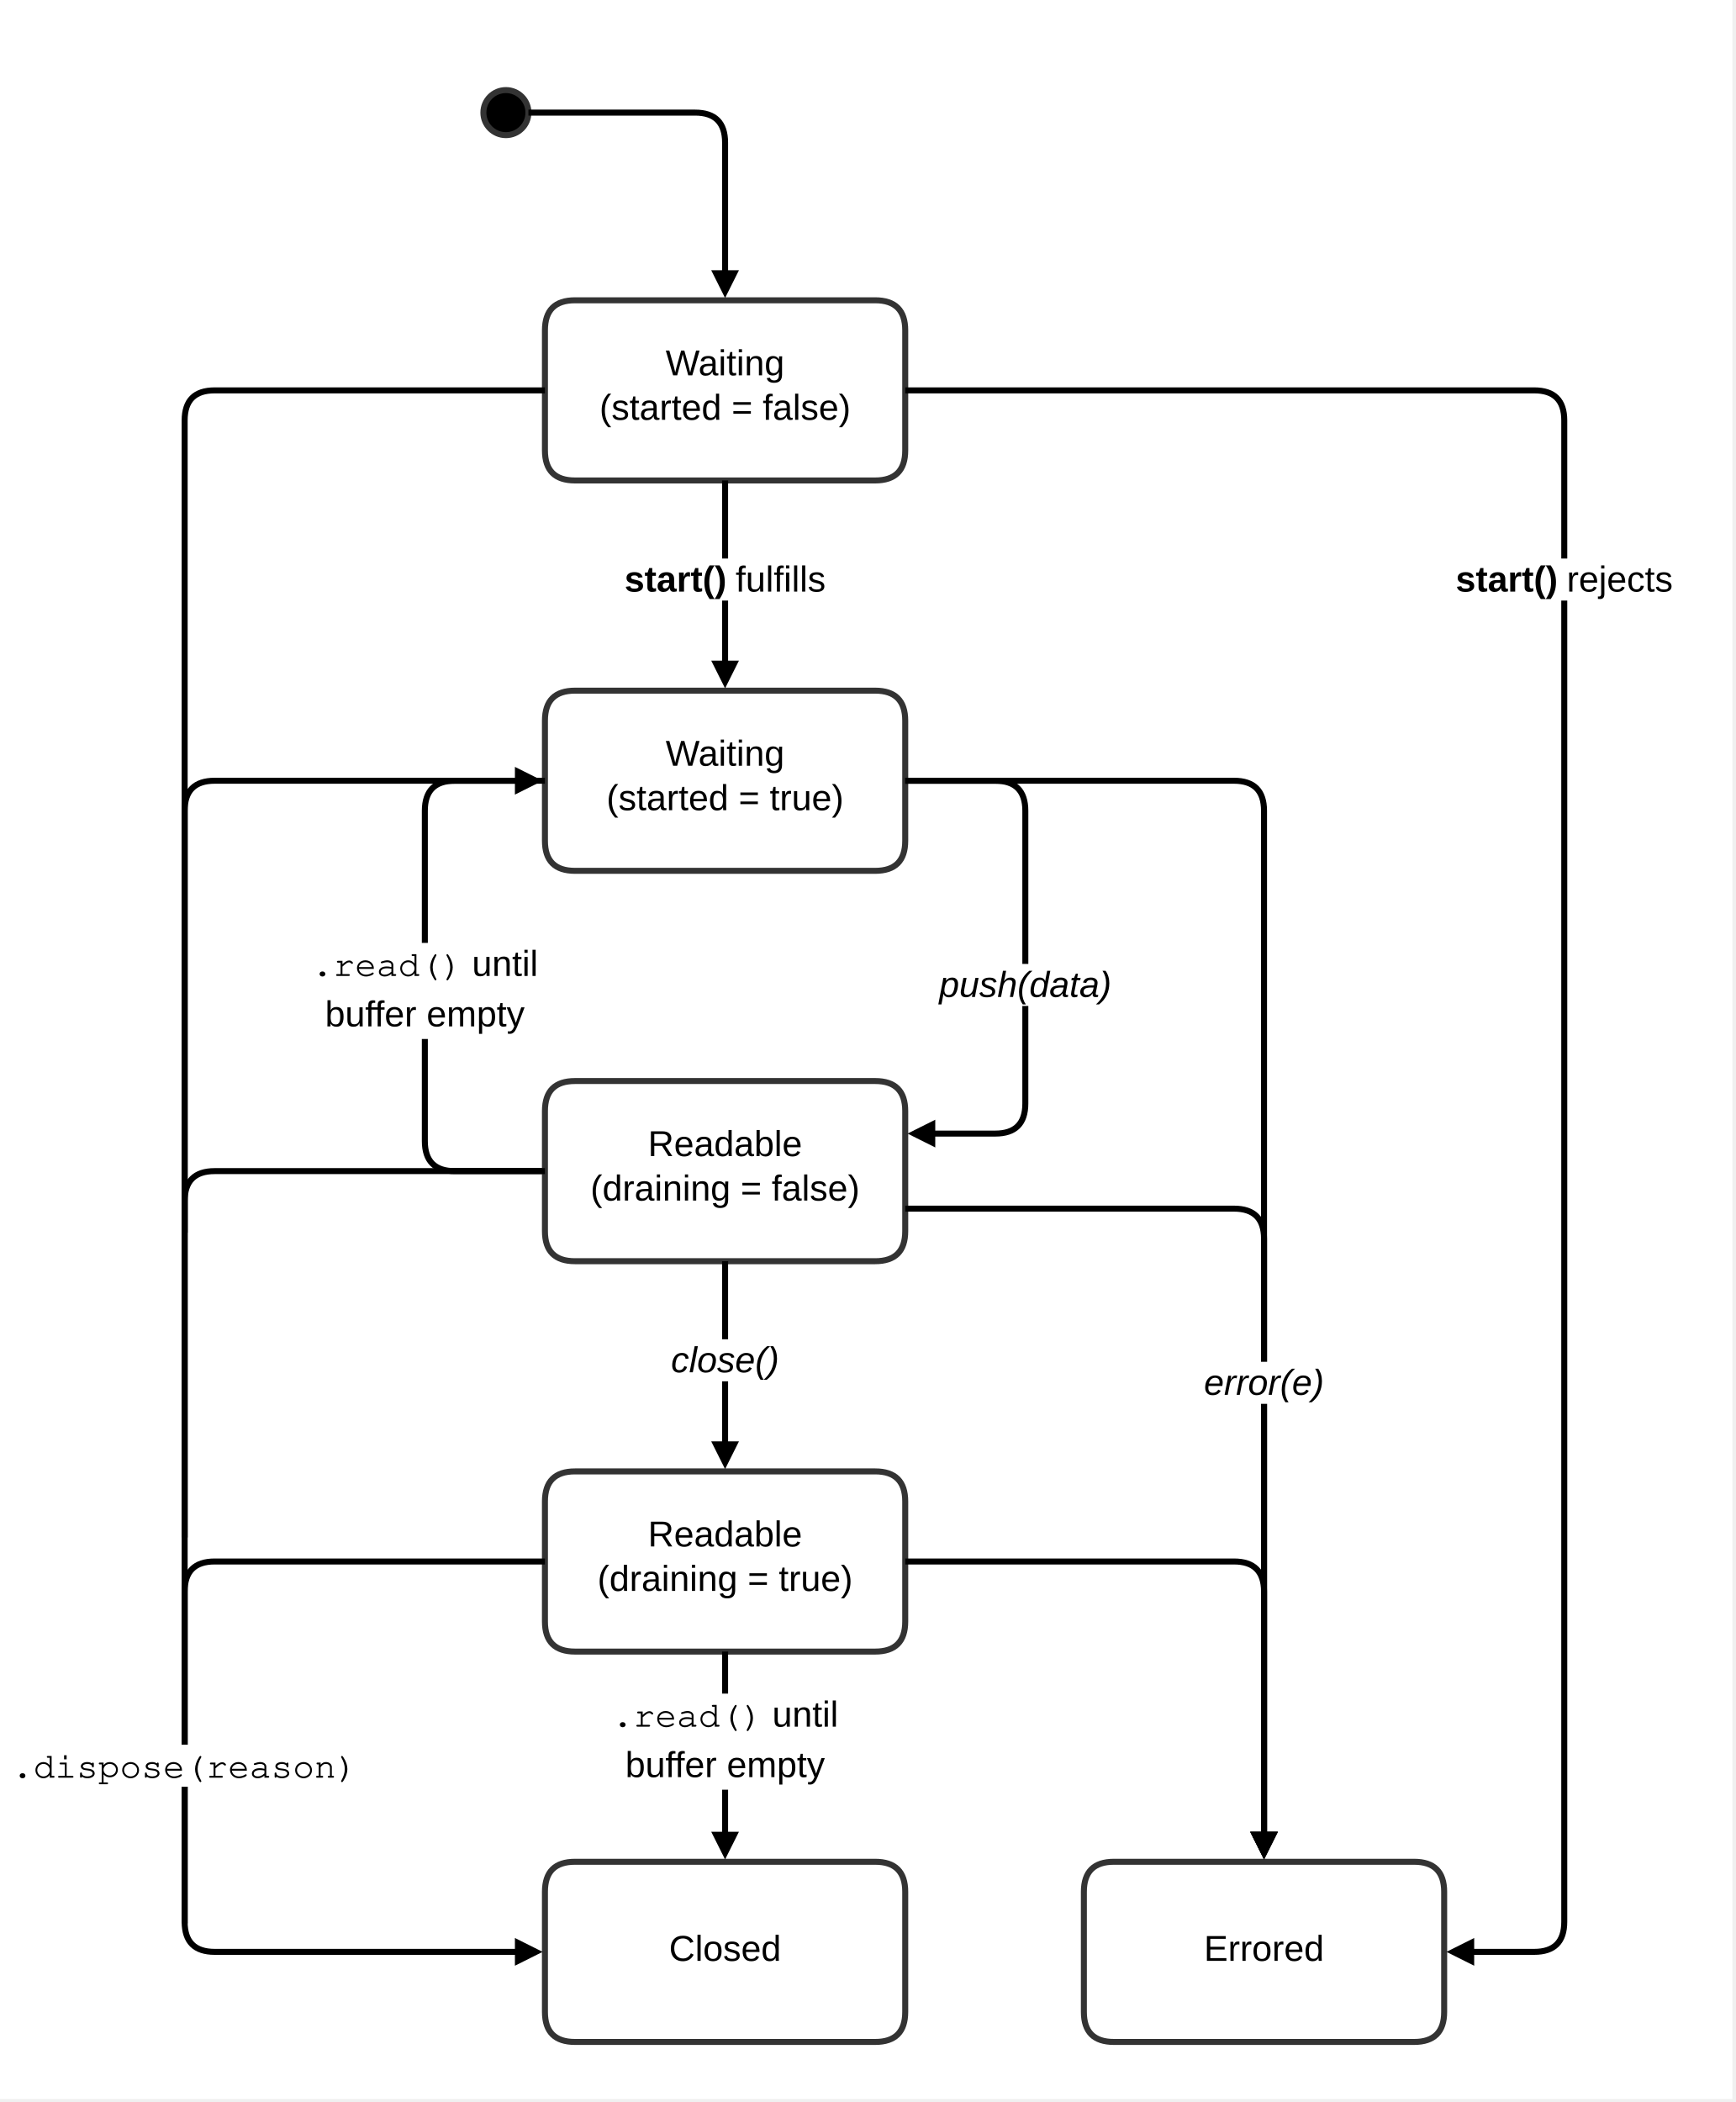
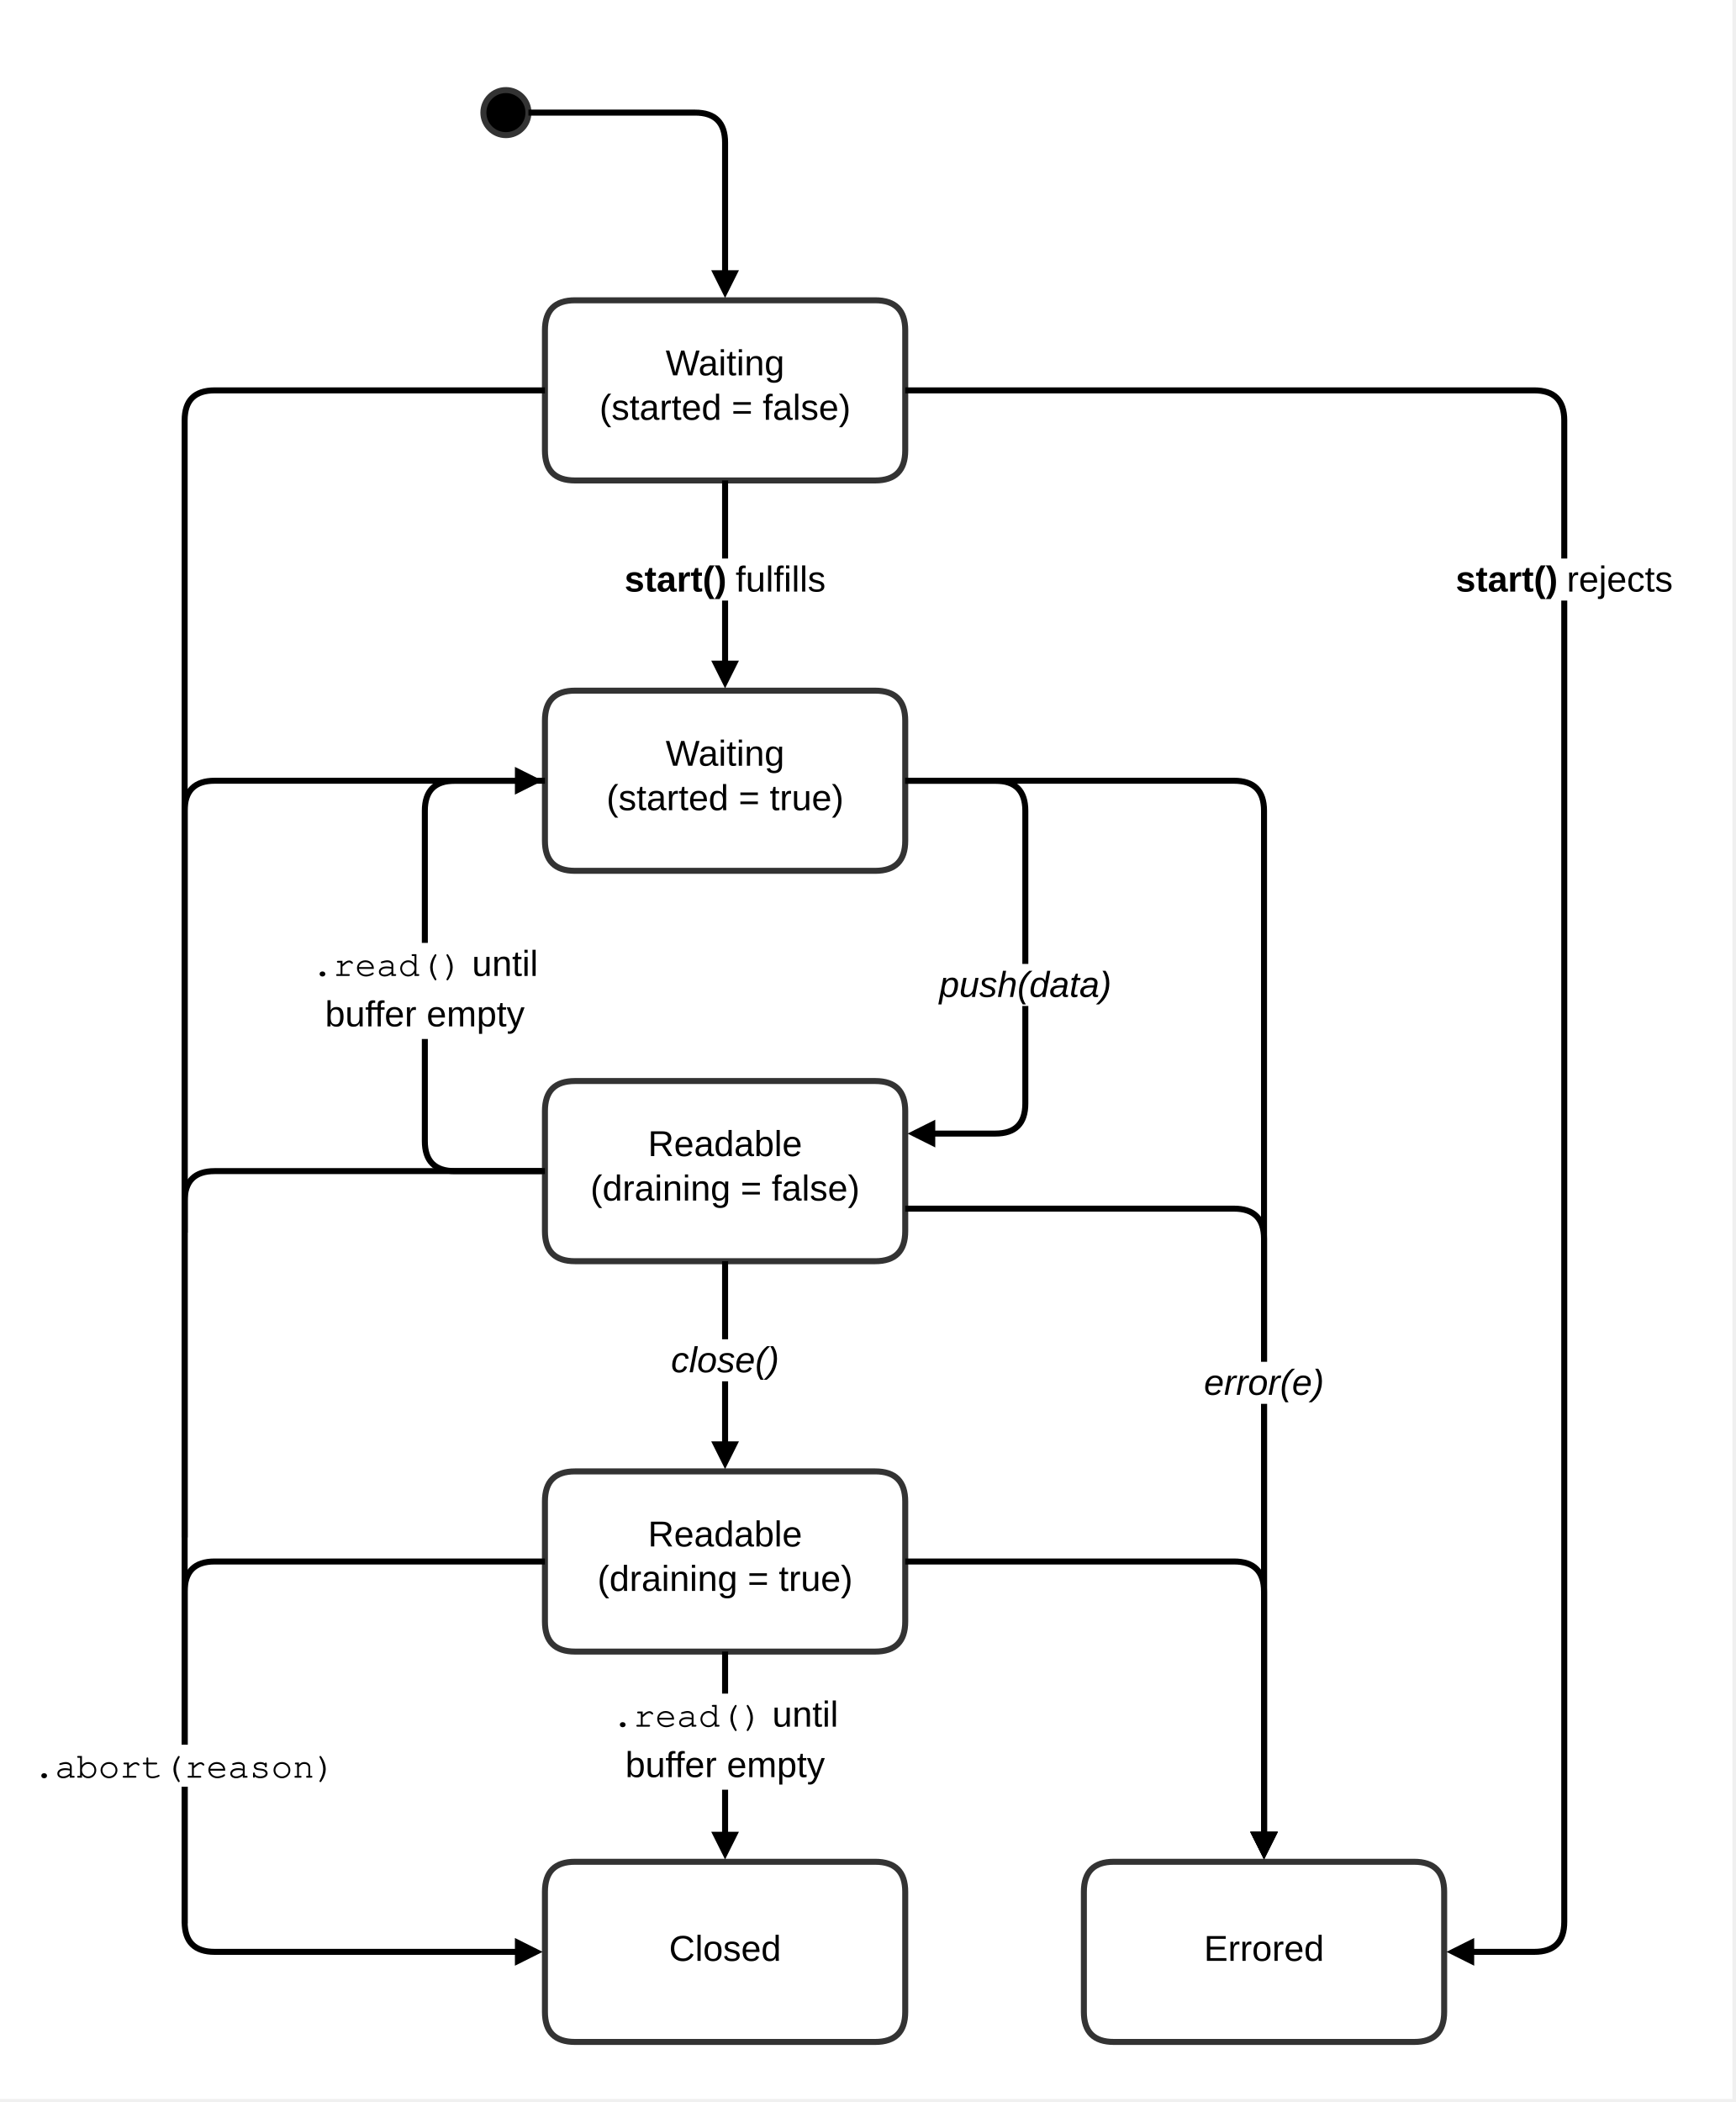
<svg xmlns="http://www.w3.org/2000/svg" width="578" height="700">
  <rect stroke="#000000" stroke-width="0" fill="#ffffff" x="0" y="0" width="577" height="699" />
  <g transform="translate(181.5,390.0)">
    <path d="M0.0,0.0 L-110.0,0.0 Q-120.0,0.0 -120.0,10.0 L-120.0,122.0 " stroke-dasharray="23, 0" fill="none" stroke="#000000" stroke-width="2" />
    <g transform="translate(-111.0,0.0)" />
  </g>
  <g transform="translate(161.0,30.0) rotate(0.0 7.5 7.5)">
    <ellipse cx="7.5" cy="7.5" rx="7.5" ry="7.5" stroke="#333333" stroke-width="2" fill="#000000" />
    <g />
  </g>
  <g transform="translate(181.5,100.0) rotate(0.0 60.0 30.0)">
    <path d="M110.0,0 Q120.0,0 120.0,10 L120.0,50.0 Q120.0,60.0 110.0,60.0 L10,60.0 Q0,60.0 0,50.0 L0,10 Q0,0 10,0 Z" stroke="#333333" stroke-width="2" fill="#ffffff" />
    <g transform="translate(0.0,27.0)">
      <text x="60.0" style="text-anchor: middle" y="-2.0">
        <tspan xml:space="preserve" font-size="12" font-family="Arial" fill="#000000">Waiting</tspan>
      </text>
      <text x="60.0" style="text-anchor: middle" y="12.8">
        <tspan xml:space="preserve" font-size="12" font-family="Arial" fill="#000000">(started = false)</tspan>
      </text>
    </g>
  </g>
  <g transform="translate(176.0,37.5)">
    <path d="M0.0,0.0 L55.5,0.0 Q65.5,0.0 65.5,10.0 L65.5,59.5 " stroke-dasharray="23, 0" fill="none" stroke="#000000" stroke-width="2" />
    <g transform="translate(65.5,62.5) rotate(270.0)">
      <polygon points="3.0,0 9.0,-3.0 9.0,3.0" fill="#000000" stroke="#000000" stroke-width="2.0" />
    </g>
    <g transform="translate(54.0,0.0)" />
  </g>
  <g transform="translate(181.5,230.0) rotate(0.0 60.0 30.0)">
    <path d="M110.0,0 Q120.0,0 120.0,10 L120.0,50.0 Q120.0,60.0 110.0,60.0 L10,60.0 Q0,60.0 0,50.0 L0,10 Q0,0 10,0 Z" stroke="#333333" stroke-width="2" fill="#ffffff" />
    <g transform="translate(0.0,27.0)">
      <text x="60.0" style="text-anchor: middle" y="-2.0">
        <tspan xml:space="preserve" font-size="12" font-family="Arial" fill="#000000">Waiting</tspan>
      </text>
      <text x="60.0" style="text-anchor: middle" y="12.8">
        <tspan xml:space="preserve" font-size="12" font-family="Arial" fill="#000000">(started = true)</tspan>
      </text>
    </g>
  </g>
  <g transform="translate(181.5,360.0) rotate(0.0 60.0 30.0)">
    <path d="M110.0,0 Q120.0,0 120.0,10 L120.0,50.0 Q120.0,60.0 110.0,60.0 L10,60.0 Q0,60.0 0,50.0 L0,10 Q0,0 10,0 Z" stroke="#333333" stroke-width="2" fill="#ffffff" />
    <g transform="translate(0.0,27.0)">
      <text x="60.0" style="text-anchor: middle" y="-2.0">
        <tspan xml:space="preserve" font-size="12" font-family="Arial" fill="#000000">Readable</tspan>
      </text>
      <text x="60.0" style="text-anchor: middle" y="12.8">
        <tspan xml:space="preserve" font-size="12" font-family="Arial" fill="#000000">(draining = false)</tspan>
      </text>
    </g>
  </g>
  <g transform="translate(181.5,490.0) rotate(0.0 60.0 30.0)">
    <path d="M110.0,0 Q120.0,0 120.0,10 L120.0,50.0 Q120.0,60.0 110.0,60.0 L10,60.0 Q0,60.0 0,50.0 L0,10 Q0,0 10,0 Z" stroke="#333333" stroke-width="2" fill="#ffffff" />
    <g transform="translate(0.0,27.0)">
      <text x="60.0" style="text-anchor: middle" y="-2.0">
        <tspan xml:space="preserve" font-size="12" font-family="Arial" fill="#000000">Readable</tspan>
      </text>
      <text x="60.0" style="text-anchor: middle" y="12.8">
        <tspan xml:space="preserve" font-size="12" font-family="Arial" fill="#000000">(draining = true)</tspan>
      </text>
    </g>
  </g>
  <g transform="translate(181.5,620.0) rotate(0.0 60.0 30.0)">
    <path d="M110.0,0 Q120.0,0 120.0,10 L120.0,50.0 Q120.0,60.0 110.0,60.0 L10,60.0 Q0,60.0 0,50.0 L0,10 Q0,0 10,0 Z" stroke="#333333" stroke-width="2" fill="#ffffff" />
    <g transform="translate(0.0,35.0)">
      <text x="60.0" style="text-anchor: middle" y="-2.0">
        <tspan xml:space="preserve" font-size="12" font-family="Arial" fill="#000000">Closed</tspan>
      </text>
    </g>
  </g>
  <g transform="translate(361.0,620.0) rotate(0.0 60.0 30.0)">
    <path d="M110.0,0 Q120.0,0 120.0,10 L120.0,50.0 Q120.0,60.0 110.0,60.0 L10,60.0 Q0,60.0 0,50.0 L0,10 Q0,0 10,0 Z" stroke="#333333" stroke-width="2" fill="#ffffff" />
    <g transform="translate(0.0,35.0)">
      <text x="60.0" style="text-anchor: middle" y="-2.0">
        <tspan xml:space="preserve" font-size="12" font-family="Arial" fill="#000000">Errored</tspan>
      </text>
    </g>
  </g>
  <g transform="translate(241.5,160.0)">
    <path d="M0.0,0.0 L0.0,13.5 Q0.0,23.5 0.0,33.5 L0.0,36.5 Q0.0,46.5 0.0,56.5 L0.0,67.0 " stroke-dasharray="23, 0" fill="none" stroke="#000000" stroke-width="2" />
    <g transform="translate(0.0,70.0) rotate(270.0)">
      <polygon points="3.0,0 9.0,-3.0 9.0,3.0" fill="#000000" stroke="#000000" stroke-width="2.0" />
    </g>
    <g transform="translate(0.0,35.0)">
      <rect fill="#ffffff" x="-39.0" y="-9.0" width="78.0" height="14" />
      <text x="0.0" style="text-anchor: middle" y="2.0">
        <tspan font-size="12px" font-family="Arial" fill="#000000" font-weight="bold">start()</tspan>
        <tspan font-size="12px" font-family="Arial" fill="#000000">fulfills</tspan>
      </text>
    </g>
  </g>
  <g transform="translate(301.5,260.0)">
    <path d="M0.0,0.0 L30.0,0.0 Q40.0,0.0 40.0,10.0 L40.0,107.5 Q40.0,117.5 30.0,117.5 L3.0,117.5 " stroke-dasharray="23, 0" fill="none" stroke="#000000" stroke-width="2" />
    <g transform="translate(0.0,117.5) rotate(360.0)">
      <polygon points="3.0,0 9.0,-3.0 9.0,3.0" fill="#000000" stroke="#000000" stroke-width="2.0" />
    </g>
    <g transform="translate(40.0,70)">
      <rect fill="#ffffff" x="-33.5" y="-9.0" width="67.0" height="14" />
      <text x="0.0" style="text-anchor: middle" y="2.0">
        <tspan font-size="12px" font-family="Arial" fill="#000000" font-style="italic">push(data)</tspan>
      </text>
    </g>
  </g>
  <g transform="translate(181.5,390.0)">
    <path d="M0.0,0.0 L-30.0,0.0 Q-40.0,0.0 -40.0,-10.0 L-40.0,-120.0 Q-40.0,-130.0 -30.0,-130.0 L-3.0,-130.0 " stroke-dasharray="23, 0" fill="none" stroke="#000000" stroke-width="2" />
    <g transform="translate(0.0,-130.0) rotate(180.0)">
      <polygon points="3.0,0 9.0,-3.0 9.0,3.0" fill="#000000" stroke="#000000" stroke-width="2.0" />
    </g>
    <g transform="translate(-40.0,-60.0)">
      <rect fill="#ffffff" x="-41.5" y="-16.0" width="83.0" height="32" />
      <text x="0.0" style="text-anchor: middle" y="-5.0">
        <tspan font-size="12px" font-family="Courier" fill="#000000">.read()</tspan>
        <tspan font-size="12px" font-family="Arial" fill="#000000">until</tspan>
      </text>
      <text x="0.0" style="text-anchor: middle" y="11.8">
        <tspan font-size="12px" font-family="Arial" fill="#000000">buffer empty</tspan>
      </text>
    </g>
  </g>
  <g transform="translate(241.5,420.0)">
    <path d="M0.0,0.0 L0.0,13.5 Q0.0,23.5 0.0,33.5 L0.0,36.5 Q0.0,46.5 0.0,56.5 L0.0,67.0 " stroke-dasharray="23, 0" fill="none" stroke="#000000" stroke-width="2" />
    <g transform="translate(0.0,70.0) rotate(270.0)">
      <polygon points="3.0,0 9.0,-3.0 9.0,3.0" fill="#000000" stroke="#000000" stroke-width="2.0" />
    </g>
    <g transform="translate(0.0,35.0)">
      <rect fill="#ffffff" x="-22.5" y="-9.0" width="45.0" height="14" />
      <text x="0.0" style="text-anchor: middle" y="2.0">
        <tspan font-size="12px" font-family="Arial" fill="#000000" font-style="italic">close()</tspan>
      </text>
    </g>
  </g>
  <g transform="translate(241.5,550.0)">
    <path d="M0.0,0.0 L0.0,13.5 Q0.0,23.5 0.0,33.5 L0.0,36.5 Q0.0,46.5 0.0,56.5 L0.0,67.0 " stroke-dasharray="23, 0" fill="none" stroke="#000000" stroke-width="2" />
    <g transform="translate(0.0,70.0) rotate(270.0)">
      <polygon points="3.0,0 9.0,-3.0 9.0,3.0" fill="#000000" stroke="#000000" stroke-width="2.0" />
    </g>
    <g transform="translate(0.0,30.0)">
      <rect fill="#ffffff" x="-41.5" y="-16.0" width="83.0" height="32" />
      <text x="0.0" style="text-anchor: middle" y="-5.0">
        <tspan font-size="12px" font-family="Courier" fill="#000000">.read()</tspan>
        <tspan font-size="12px" font-family="Arial" fill="#000000">until</tspan>
      </text>
      <text x="0.0" style="text-anchor: middle" y="11.8">
        <tspan font-size="12px" font-family="Arial" fill="#000000">buffer empty</tspan>
      </text>
    </g>
  </g>
  <g transform="translate(301.5,260.0)">
    <path d="M0.0,0.0 L109.5,0.0 Q119.5,0.0 119.5,10.0 L119.5,357.0 " stroke-dasharray="23, 0" fill="none" stroke="#000000" stroke-width="2" />
    <g transform="translate(119.5,360.0) rotate(270.0)">
      <polygon points="3.0,0 9.0,-3.0 9.0,3.0" fill="#000000" stroke="#000000" stroke-width="2.0" />
    </g>
    <g transform="translate(119.5,110.25)" />
  </g>
  <g transform="translate(181.5,520.0)">
    <path d="M0.0,0.0 L-110.0,0.0 Q-120.0,0.0 -120.0,10.0 L-120.0,120.5 " stroke-dasharray="23, 0" fill="none" stroke="#000000" stroke-width="2" />
    <g transform="translate(-110.25,0.0)" />
  </g>
  <g transform="translate(181.5,260.0)">
    <path d="M0.0,0.0 L-110.0,0.0 Q-120.0,0.0 -120.0,10.0 L-120.0,150.5 " stroke-dasharray="23, 0" fill="none" stroke="#000000" stroke-width="2" />
    <g transform="translate(-120.0,5.25)" />
  </g>
  <g transform="translate(181.5,130.0)">
    <path d="M0.0,0.0 L-110.0,0.0 Q-120.0,0.0 -120.0,10.0 L-120.0,510.0 Q-120.0,520.0 -110.0,520.0 L-3.0,520.0 " stroke-dasharray="23, 0" fill="none" stroke="#000000" stroke-width="2" />
    <g transform="translate(0.0,520.0) rotate(180.0)">
      <polygon points="3.0,0 9.0,-3.0 9.0,3.0" fill="#000000" stroke="#000000" stroke-width="2.0" />
    </g>
    <g transform="translate(-120.0,460.0)">
      <rect fill="#ffffff" x="-53.0" y="-9.0" width="106.0" height="14" />
      <text x="0.0" style="text-anchor: middle" y="2.0">
-         <tspan font-size="12px" font-family="Courier" fill="#000000">.dispose(reason)</tspan>
+         <tspan font-size="12px" font-family="Courier" fill="#000000">.abort(reason)</tspan>
      </text>
    </g>
  </g>
  <g transform="translate(301.5,402.5)">
    <path d="M0.0,0.0 L109.5,0.0 Q119.5,0.0 119.5,10.0 L119.5,214.5 " stroke-dasharray="23, 0" fill="none" stroke="#000000" stroke-width="2" />
    <g transform="translate(119.5,217.5) rotate(270.0)">
      <polygon points="3.0,0 9.0,-3.0 9.0,3.0" fill="#000000" stroke="#000000" stroke-width="2.0" />
    </g>
    <g transform="translate(119.5,60.0)">
      <rect fill="#ffffff" x="-24.5" y="-9.0" width="49.0" height="14" />
      <text x="0.0" style="text-anchor: middle" y="2.0">
        <tspan font-size="12px" font-family="Arial" fill="#000000" font-style="italic">error(e)</tspan>
      </text>
    </g>
  </g>
  <g transform="translate(301.5,520.0)">
    <path d="M0.0,0.0 L109.5,0.0 Q119.5,0.0 119.5,10.0 L119.5,97.0 " stroke-dasharray="23, 0" fill="none" stroke="#000000" stroke-width="2" />
    <g transform="translate(119.5,100.0) rotate(270.0)">
      <polygon points="3.0,0 9.0,-3.0 9.0,3.0" fill="#000000" stroke="#000000" stroke-width="2.0" />
    </g>
    <g transform="translate(99.75,0.0)" />
  </g>
  <g transform="translate(301.5,130.0)">
    <path d="M0.0,0.0 L209.5,0.0 Q219.5,0.0 219.5,10.0 L219.5,510.0 Q219.5,520.0 209.5,520.0 L182.5,520.0 " stroke-dasharray="23, 0" fill="none" stroke="#000000" stroke-width="2" />
    <g transform="translate(179.5,520.0) rotate(360.0)">
      <polygon points="3.0,0 9.0,-3.0 9.0,3.0" fill="#000000" stroke="#000000" stroke-width="2.0" />
    </g>
    <g transform="translate(219.5,65)">
      <rect fill="#ffffff" x="-41.5" y="-9.0" width="83.0" height="14" />
      <text x="0.0" style="text-anchor: middle" y="2.0">
        <tspan font-size="12px" font-family="Arial" fill="#000000" font-weight="bold">start()</tspan>
        <tspan font-size="12px" font-family="Arial" fill="#000000">rejects</tspan>
      </text>
    </g>
  </g>
</svg>
